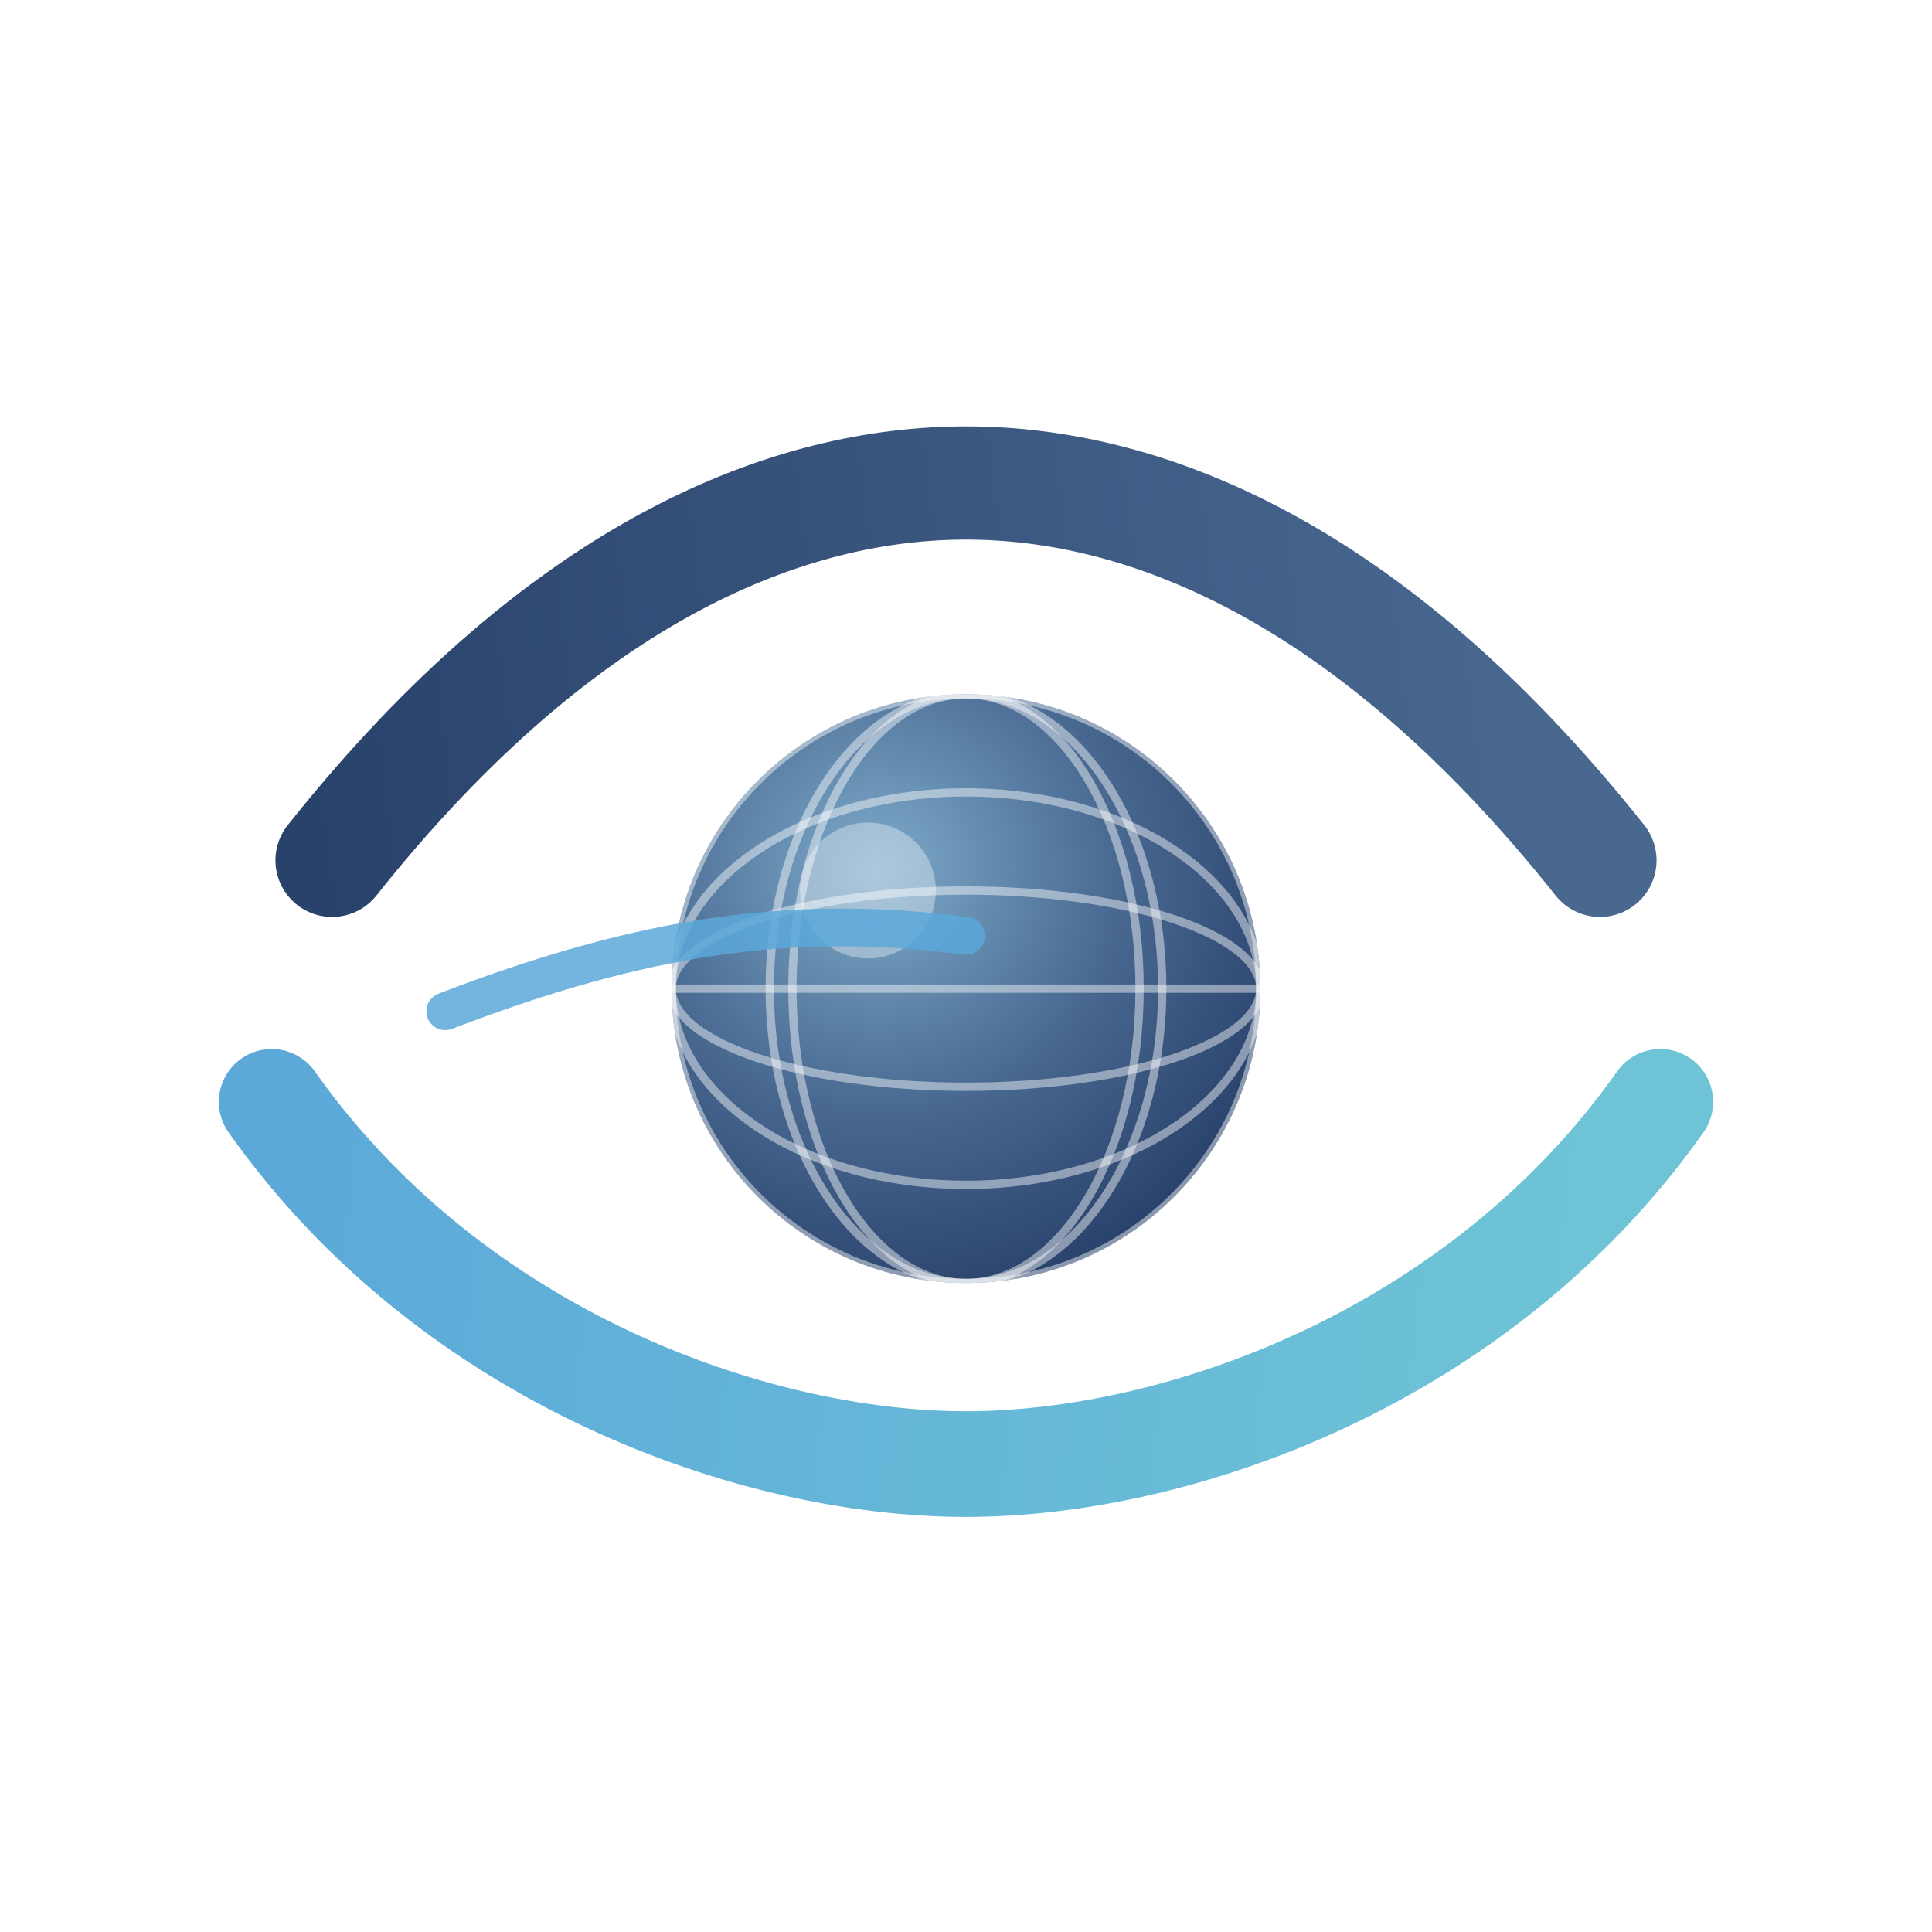
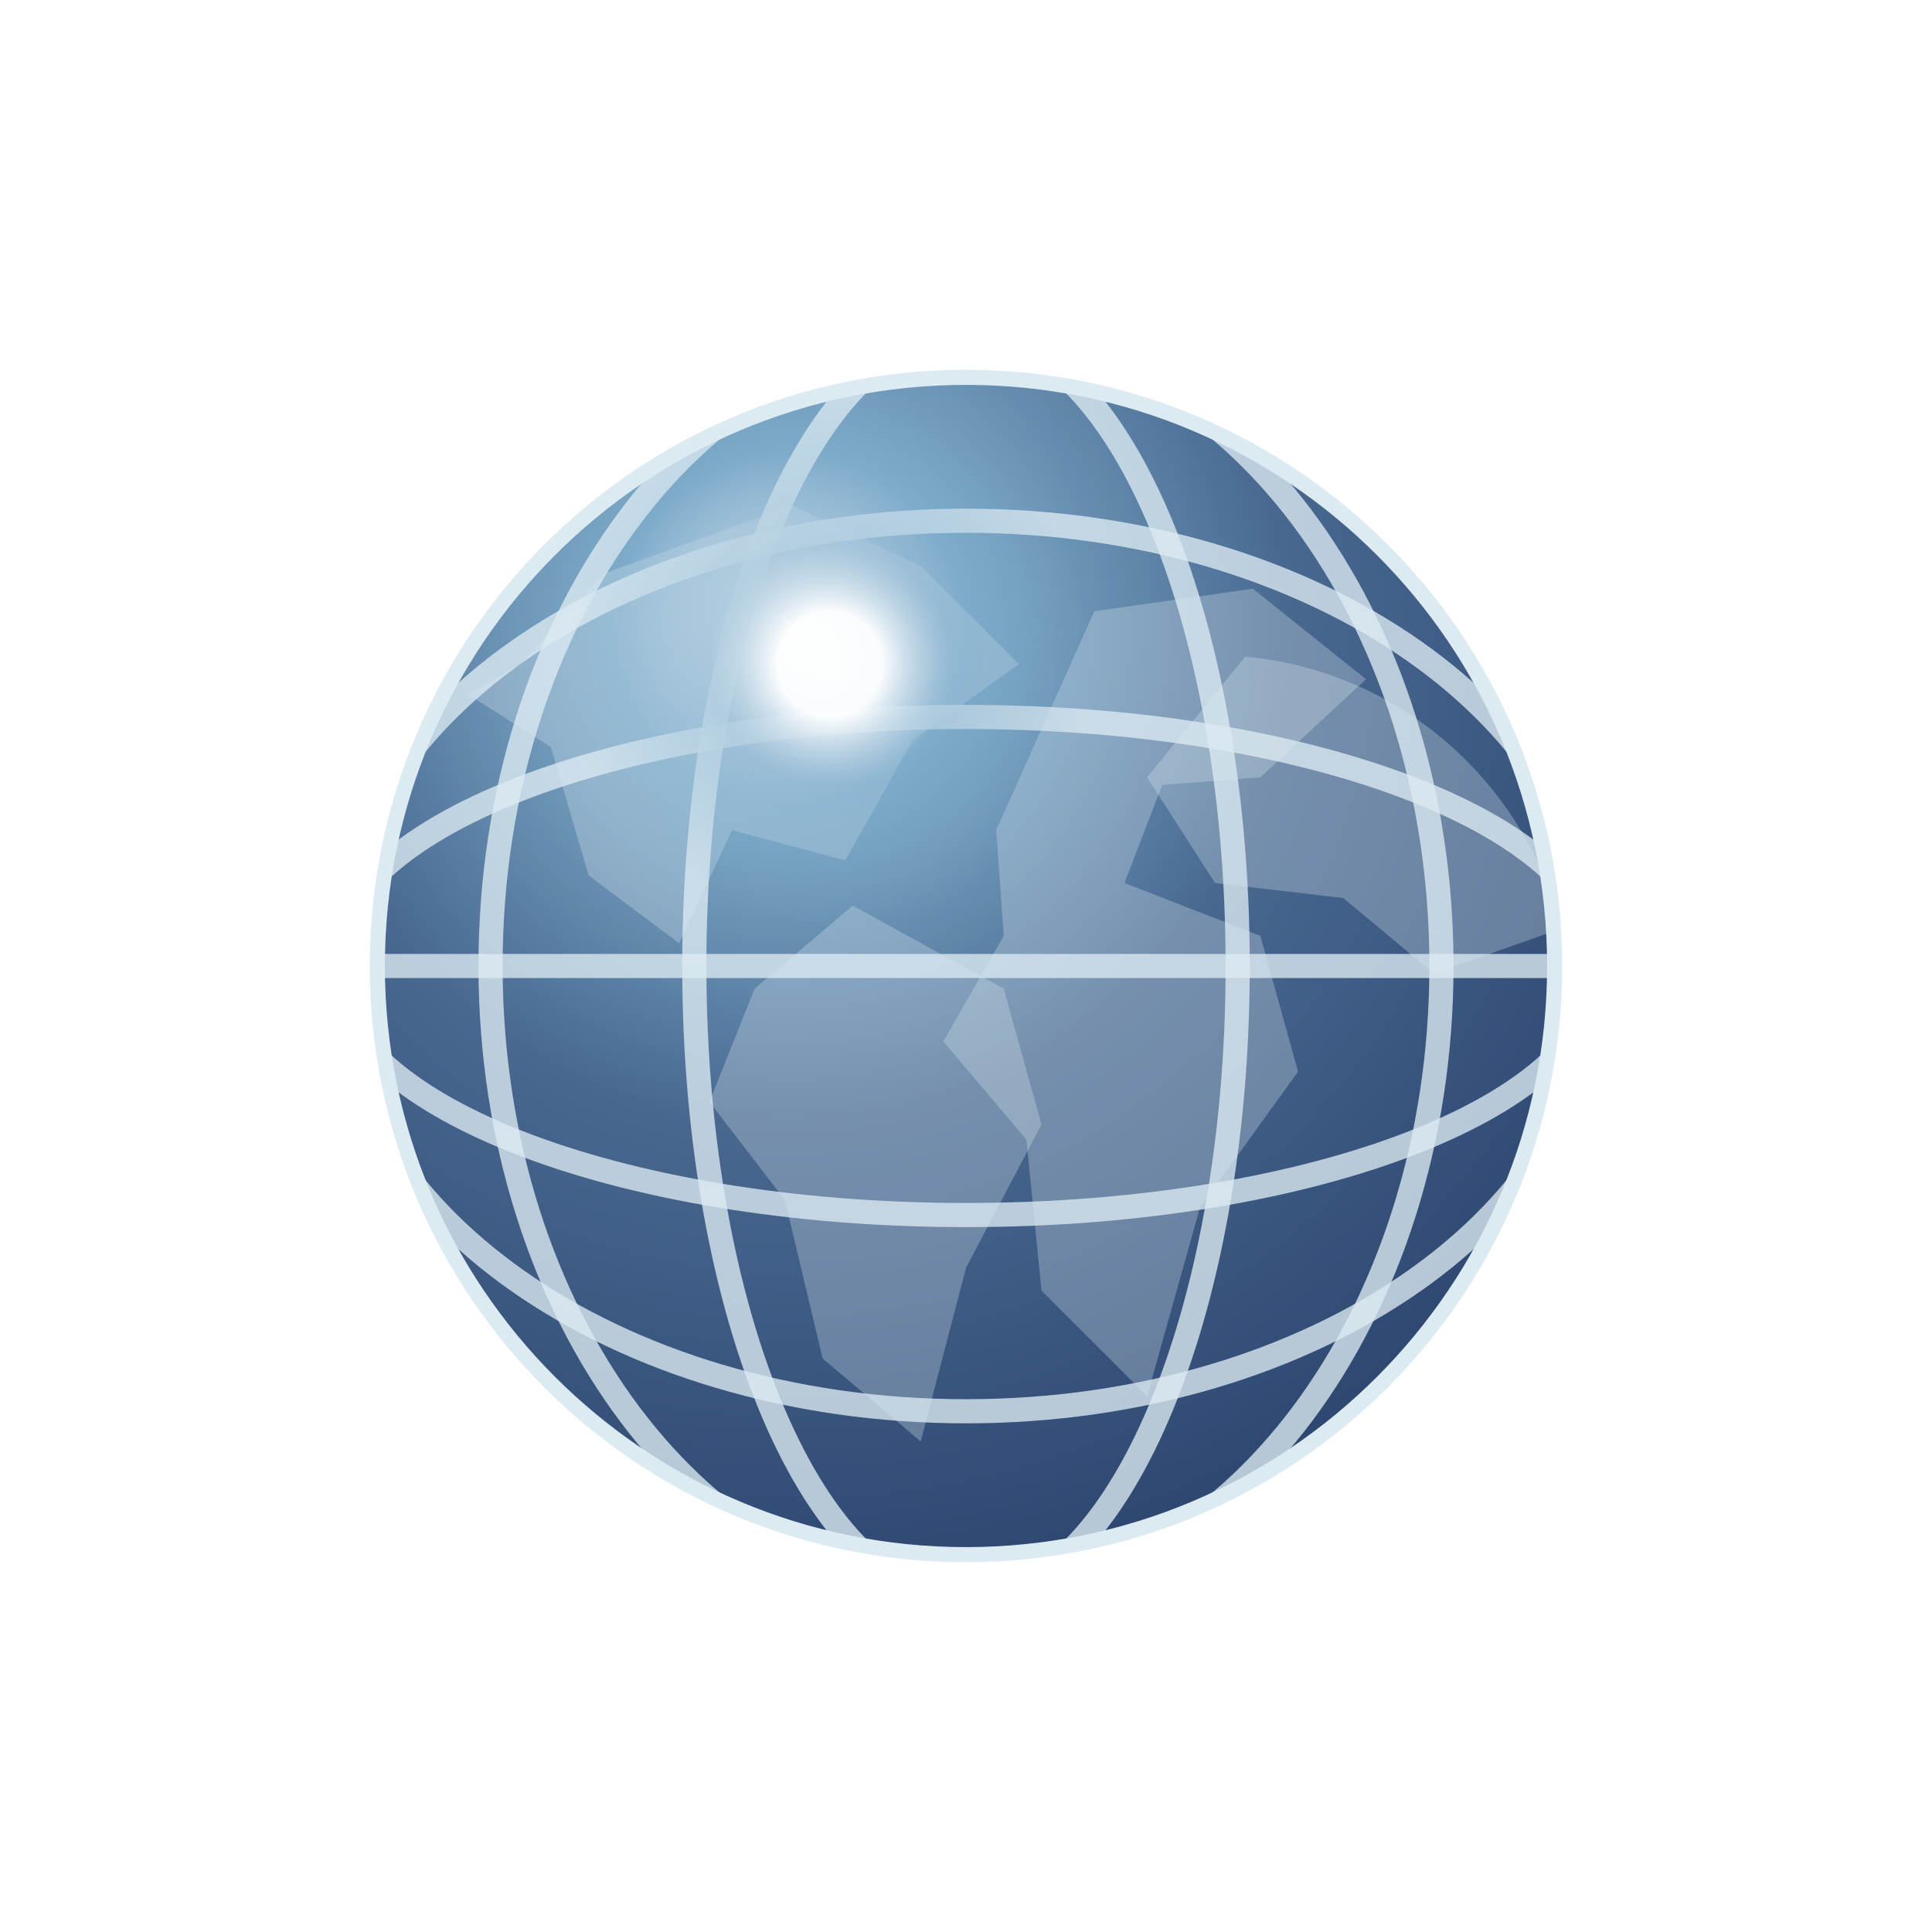
- <svg xmlns="http://www.w3.org/2000/svg" viewBox="0 0 512 512" fill="none" role="img" aria-label="Aetheris Vision">
+ <svg xmlns="http://www.w3.org/2000/svg" width="512" height="512" viewBox="0 0 512 512" role="img" aria-labelledby="title desc">
  <defs>
-     <linearGradient id="swoopUpper" x1="80" y1="200" x2="400" y2="160" gradientUnits="userSpaceOnUse">
-       <stop offset="0%" stop-color="#29426C" />
-       <stop offset="100%" stop-color="#486890" />
+     <linearGradient id="av-upper" x1="20" y1="186" x2="594" y2="75" gradientUnits="userSpaceOnUse">
+       <stop offset="0" stop-color="#29426C" />
+       <stop offset="0.72" stop-color="#486890" />
+       <stop offset="1" stop-color="#7EABCA" />
    </linearGradient>
-     <linearGradient id="swoopLower" x1="60" y1="320" x2="420" y2="360" gradientUnits="userSpaceOnUse">
-       <stop offset="0%" stop-color="#5BA8D9" />
-       <stop offset="100%" stop-color="#6EC4D6" />
+     <linearGradient id="av-lower" x1="18" y1="186" x2="410" y2="250" gradientUnits="userSpaceOnUse">
+       <stop offset="0" stop-color="#29426C" />
+       <stop offset="0.48" stop-color="#486890" />
+       <stop offset="1" stop-color="#5BA8D9" />
    </linearGradient>
-     <radialGradient id="globeShade" cx="0.35" cy="0.3" r="0.75">
-       <stop offset="0%" stop-color="#7EABCA" />
-       <stop offset="55%" stop-color="#486890" />
-       <stop offset="100%" stop-color="#29426C" />
+     <linearGradient id="av-inner-upper" x1="300" y1="62" x2="550" y2="94" gradientUnits="userSpaceOnUse">
+       <stop offset="0" stop-color="#29426C" />
+       <stop offset="1" stop-color="#486890" />
+     </linearGradient>
+     <linearGradient id="av-inner-lower" x1="94" y1="168" x2="462" y2="260" gradientUnits="userSpaceOnUse">
+       <stop offset="0" stop-color="#486890" />
+       <stop offset="0.56" stop-color="#5BA8D9" />
+       <stop offset="1" stop-color="#7EABCA" />
+     </linearGradient>
+     <radialGradient id="av-globe" cx="0" cy="0" r="1" gradientTransform="translate(67 45) rotate(48) scale(138)" gradientUnits="userSpaceOnUse">
+       <stop offset="0" stop-color="#FFFFFF" />
+       <stop offset="0.17" stop-color="#7EABCA" />
+       <stop offset="0.48" stop-color="#486890" />
+       <stop offset="1" stop-color="#29426C" />
    </radialGradient>
-     <clipPath id="globeClip">
-       <circle cx="256" cy="262" r="78" />
+     <radialGradient id="av-globe-shine" cx="0" cy="0" r="1" gradientTransform="translate(72 50) scale(35)" gradientUnits="userSpaceOnUse">
+       <stop offset="0" stop-color="#FFFFFF" stop-opacity="0.96" />
+       <stop offset="0.2" stop-color="#FFFFFF" stop-opacity="0.9" />
+       <stop offset="0.46" stop-color="#7EABCA" stop-opacity="0.42" />
+       <stop offset="1" stop-color="#7EABCA" stop-opacity="0" />
+     </radialGradient>
+     <clipPath id="av-globe-clip">
+       <circle cx="90" cy="90" r="78" />
    </clipPath>
  </defs>
-   <path d="M72 292 C120 360, 200 388, 256 388 C312 388, 392 360, 440 292" stroke="url(#swoopLower)" stroke-width="28" stroke-linecap="round" fill="none" />
-   <path d="M88 228 C150 150, 210 128, 256 128 C302 128, 362 150, 424 228" stroke="url(#swoopUpper)" stroke-width="30" stroke-linecap="round" fill="none" />
-   <circle cx="256" cy="262" r="78" fill="url(#globeShade)" />
-   <g clip-path="url(#globeClip)" stroke="rgba(255,255,255,0.45)" stroke-width="2.2" fill="none">
-     <ellipse cx="256" cy="262" rx="78" ry="26" />
-     <ellipse cx="256" cy="262" rx="78" ry="52" />
-     <ellipse cx="256" cy="262" rx="52" ry="78" />
-     <line x1="178" y1="262" x2="334" y2="262" />
-     <path d="M256 184 A78 78 0 0 1 256 340" />
-     <path d="M256 184 A78 78 0 0 0 256 340" />
-     <path d="M210 262 A46 78 0 0 1 302 262" />
-     <path d="M210 262 A46 78 0 0 0 302 262" />
+   <g transform="translate(76 76) scale(2)">
+     <circle cx="90" cy="90" r="78" fill="url(#av-globe)" />
+     <g clip-path="url(#av-globe-clip)">
+       <g fill="#DCEAF2" fill-opacity="0.3">
+         <path d="M31 50 42 38l25-9 17 8 13 13-14 10-9 16-15-4-7 15-12-9-5-17-11-7Z" />
+         <path d="m75 82 20 11 5 18-10 19-6 23-13-11-5-21-10-13 6-15Z" />
+         <path d="m107 43 21-3 15 12-14 13-13 1-5 13 18 7 5 18-13 18-7 25-14-14-2-20-11-13 8-14-1-14Z" />
+         <path d="M127 49c21 2 37 17 42 36l-17 6-12-10-17-2-9-14Z" />
+       </g>
+       <g fill="none" stroke="#DCEAF2" stroke-linecap="round" stroke-width="3.2" stroke-opacity="0.78">
+         <ellipse cx="90" cy="90" rx="36" ry="84" />
+         <ellipse cx="90" cy="90" rx="63" ry="84" />
+         <ellipse cx="90" cy="90" rx="84" ry="33" />
+         <ellipse cx="90" cy="90" rx="84" ry="59" />
+         <path d="M6 90h168" />
+       </g>
+       <circle cx="90" cy="90" r="78" fill="url(#av-globe-shine)" />
+     </g>
+     <circle cx="90" cy="90" r="78" fill="none" stroke="#DCEAF2" stroke-width="2" />
  </g>
-   <circle cx="230" cy="236" r="18" fill="rgba(255,255,255,0.35)" />
-   <path d="M118 268 C170 248, 210 242, 256 248" stroke="#5BA8D9" stroke-width="10" stroke-linecap="round" fill="none" opacity="0.85" />
</svg>
